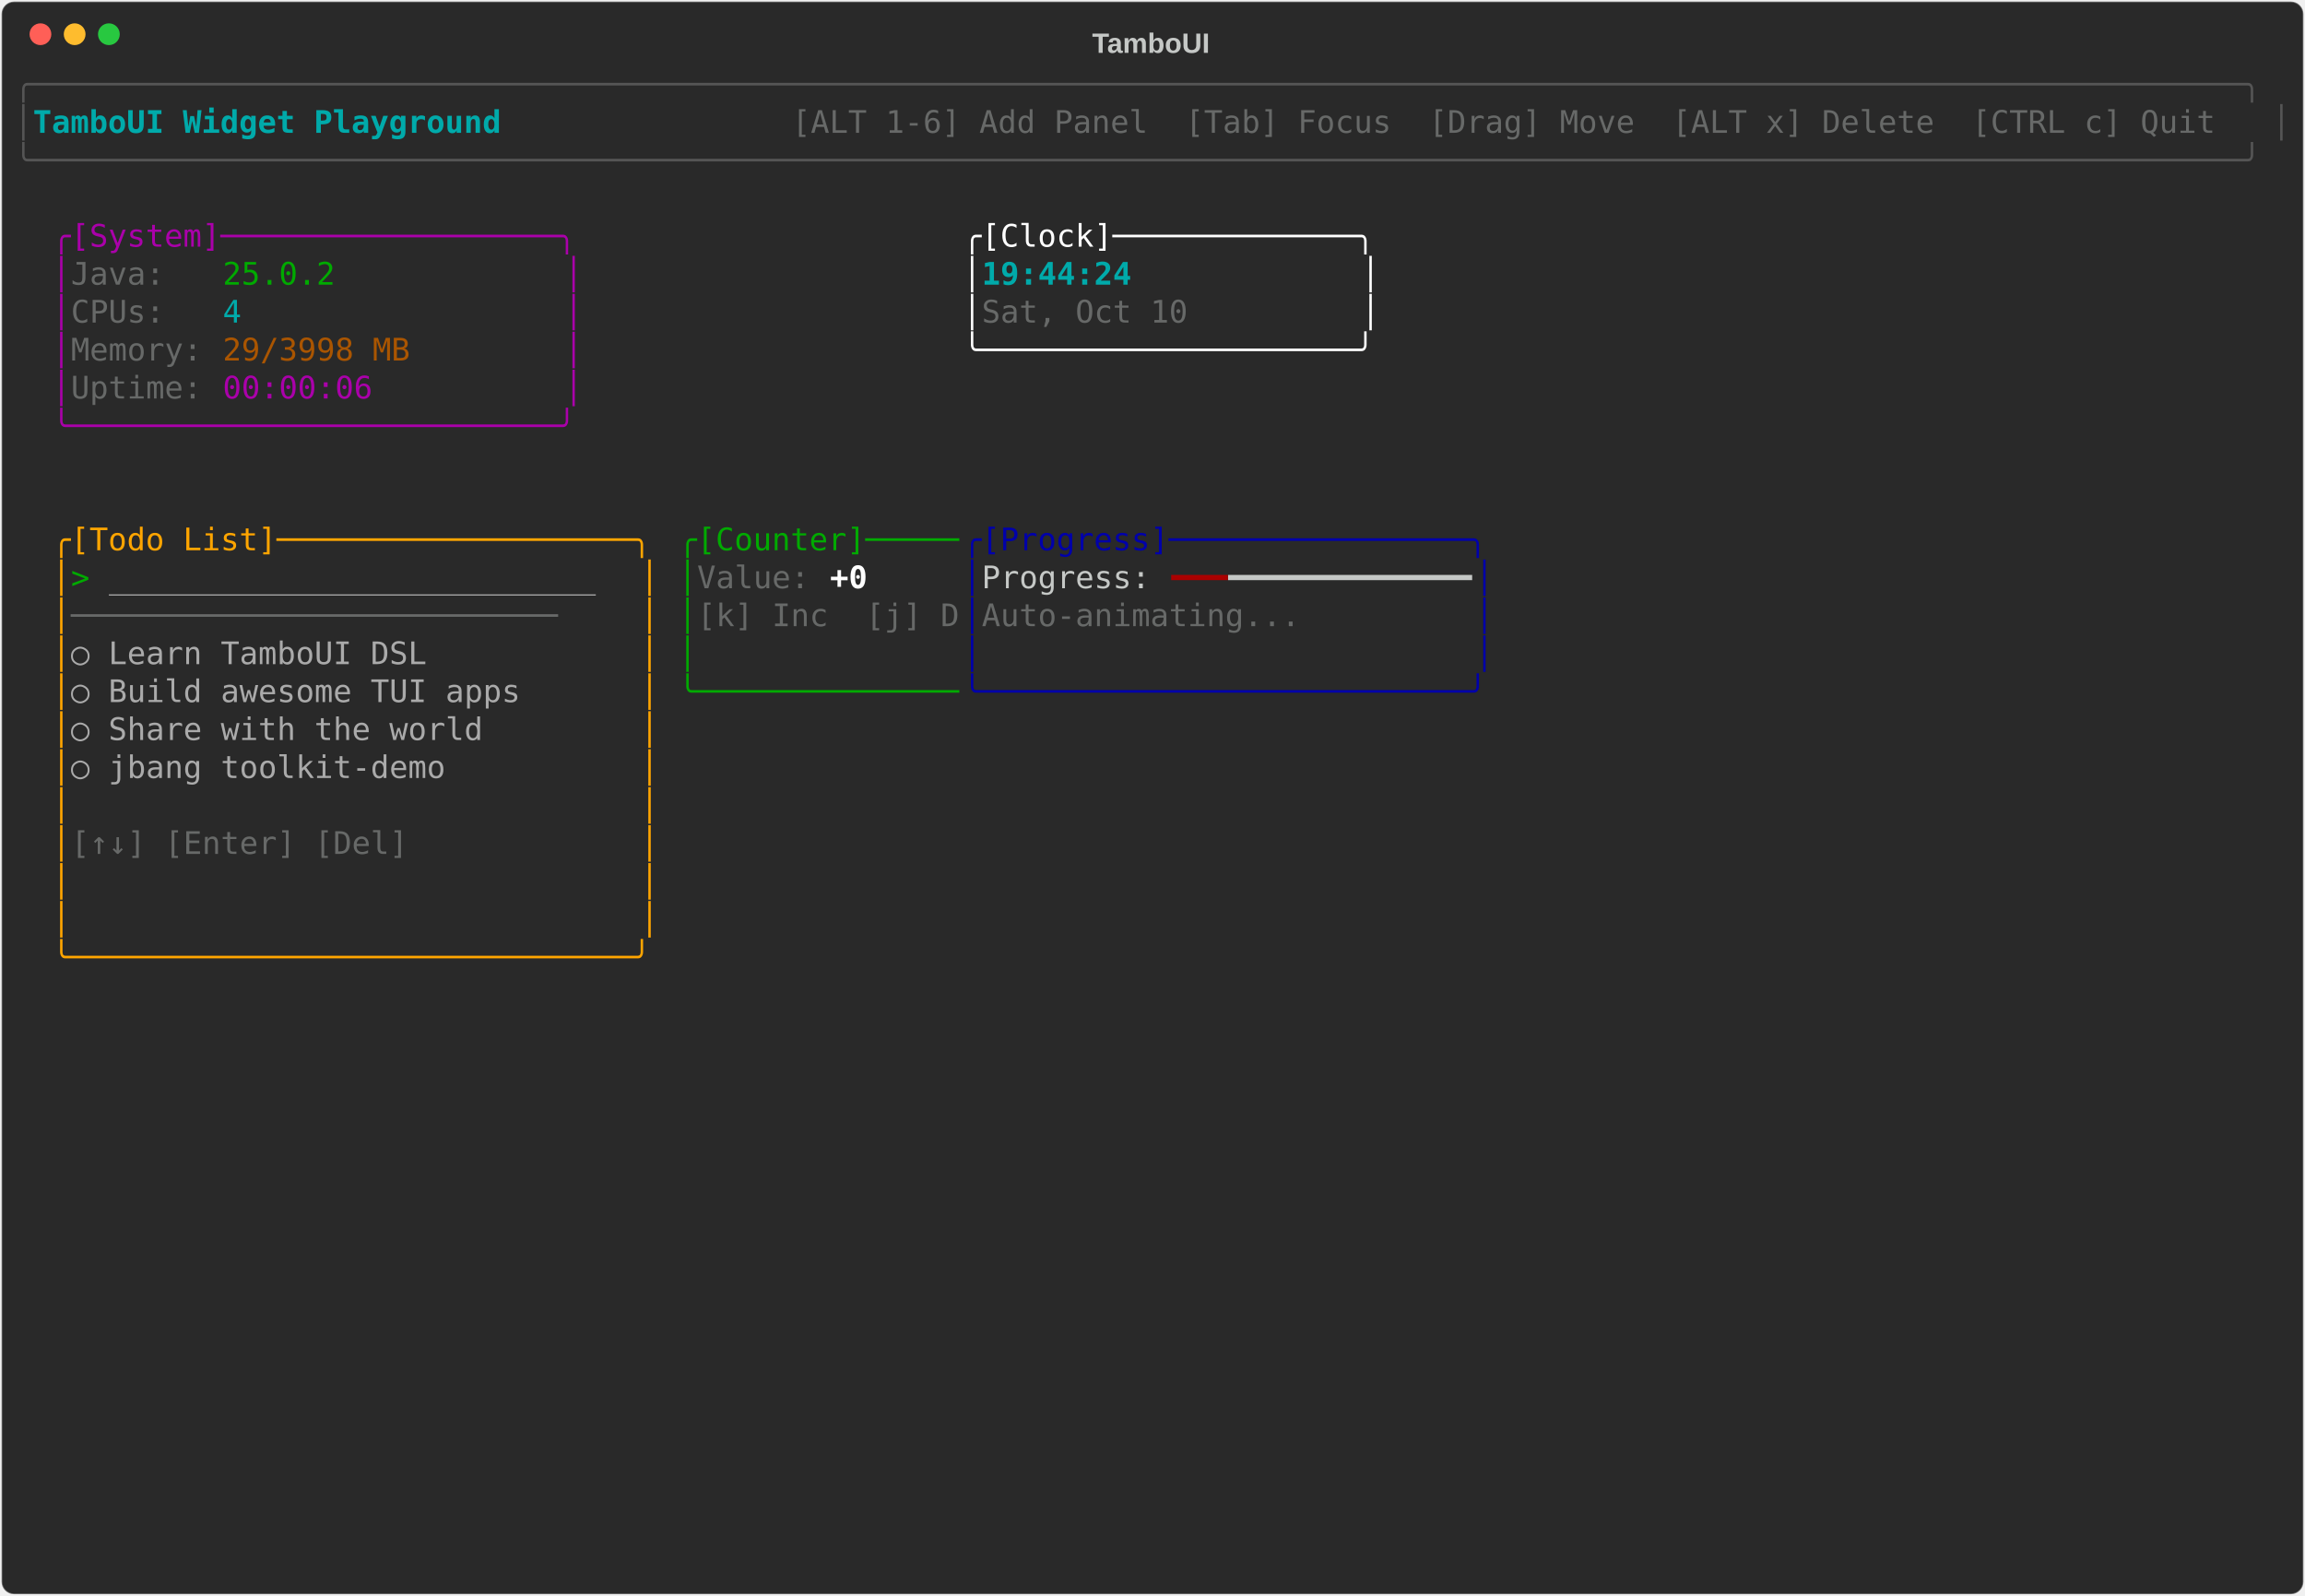
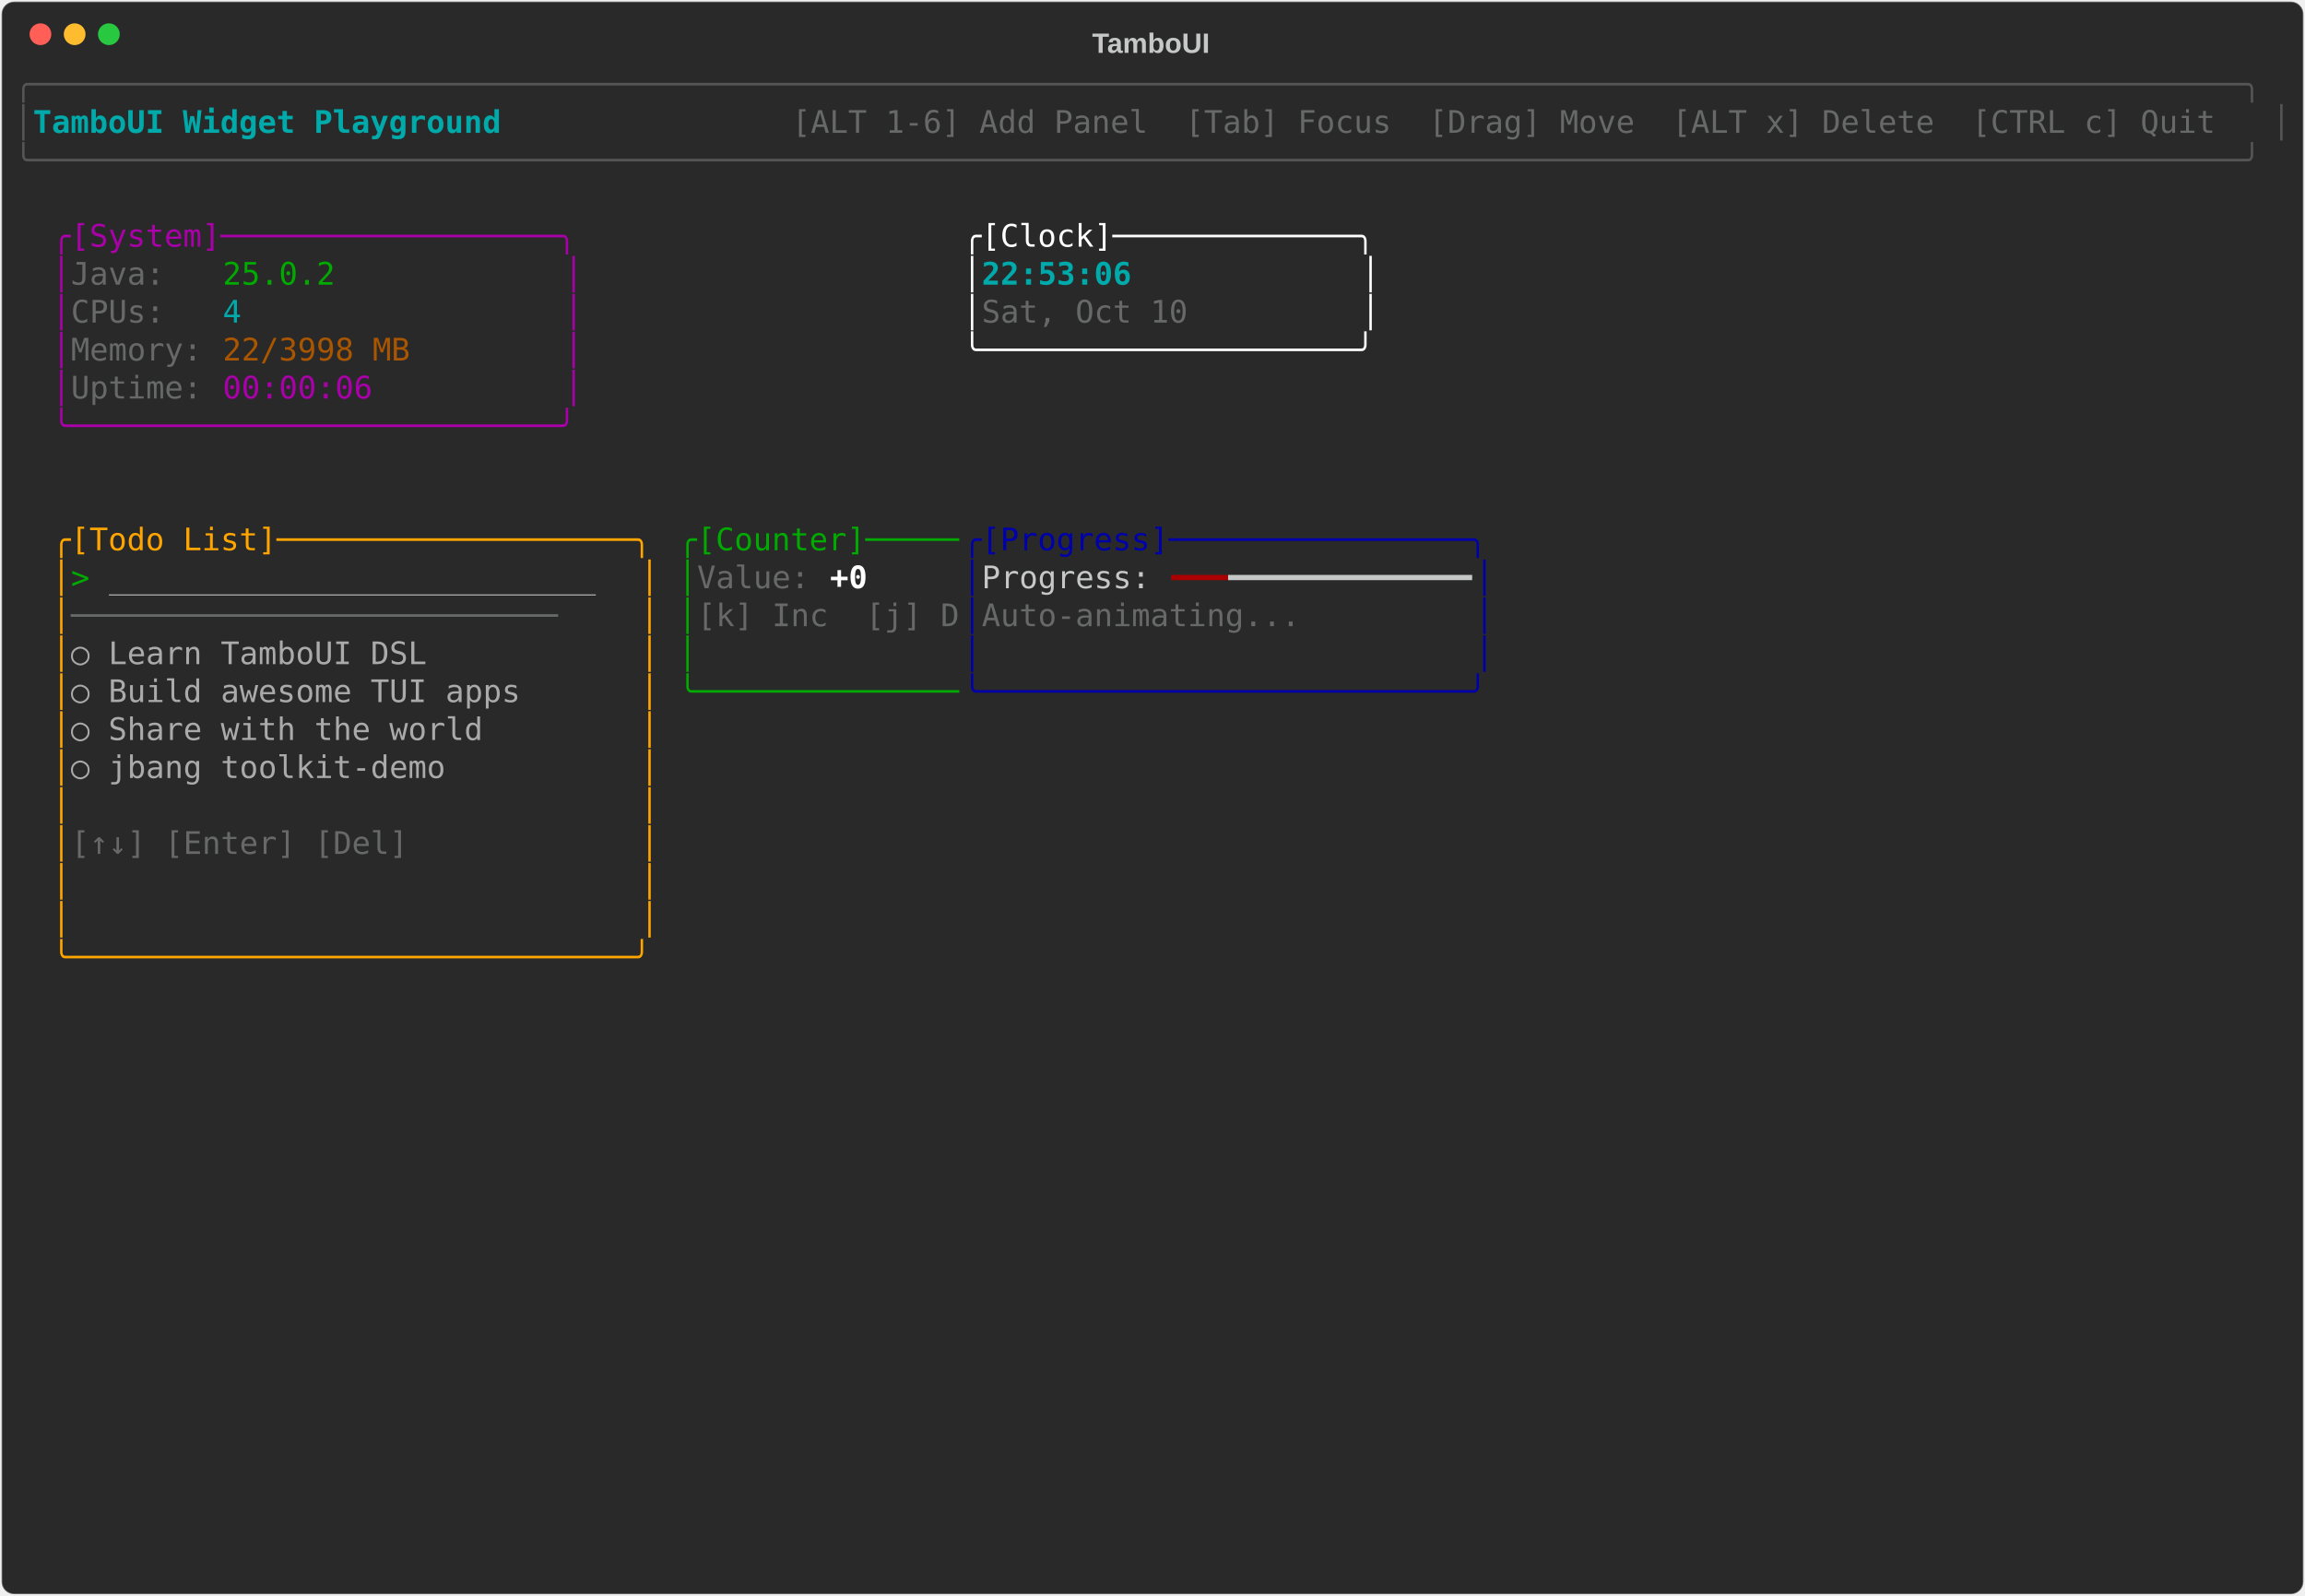
<svg xmlns="http://www.w3.org/2000/svg" class="rich-terminal" viewBox="0 0 1482 1026">
-   <style>    @font-face {        font-family: "Fira Code";        src: local("FiraCode-Regular"),                url("https://cdnjs.cloudflare.com/ajax/libs/firacode/6.2.0/woff2/FiraCode-Regular.woff2") format("woff2"),                url("https://cdnjs.cloudflare.com/ajax/libs/firacode/6.2.0/woff/FiraCode-Regular.woff") format("woff");        font-style: normal;        font-weight: 400;    }    @font-face {        font-family: "Fira Code";        src: local("FiraCode-Bold"),                url("https://cdnjs.cloudflare.com/ajax/libs/firacode/6.2.0/woff2/FiraCode-Bold.woff2") format("woff2"),                url("https://cdnjs.cloudflare.com/ajax/libs/firacode/6.2.0/woff/FiraCode-Bold.woff") format("woff");        font-style: bold;        font-weight: 700;    }    .terminal-3150686305-matrix {        font-family: Fira Code, monospace;        font-size: 20px;        line-height: 24.4px;        font-variant-east-asian: full-width;    }    .terminal-3150686305-title {        font-size: 18px;        font-weight: bold;        font-family: arial;    }    .terminal-3150686305-r1 { fill: #555555 }.terminal-3150686305-r2 { fill: #00aaaa;font-weight: bold }.terminal-3150686305-r3 { fill: #c5c8c6 }.terminal-3150686305-r4 { fill: #676968 }.terminal-3150686305-r5 { fill: #aa00aa }.terminal-3150686305-r6 { fill: #ffffff }.terminal-3150686305-r7 { fill: #00aa00 }.terminal-3150686305-r8 { fill: #00aaaa }.terminal-3150686305-r9 { fill: #aa5500 }.terminal-3150686305-r10 { fill: #ffa500 }.terminal-3150686305-r11 { fill: #0000aa }.terminal-3150686305-r12 { fill: #aaaaaa }.terminal-3150686305-r13 { fill: #ffffff;font-weight: bold }.terminal-3150686305-r14 { fill: #aa0000 }    </style>
+   <style>    @font-face {        font-family: "Fira Code";        src: local("FiraCode-Regular"),                url("https://cdnjs.cloudflare.com/ajax/libs/firacode/6.2.0/woff2/FiraCode-Regular.woff2") format("woff2"),                url("https://cdnjs.cloudflare.com/ajax/libs/firacode/6.2.0/woff/FiraCode-Regular.woff") format("woff");        font-style: normal;        font-weight: 400;    }    @font-face {        font-family: "Fira Code";        src: local("FiraCode-Bold"),                url("https://cdnjs.cloudflare.com/ajax/libs/firacode/6.2.0/woff2/FiraCode-Bold.woff2") format("woff2"),                url("https://cdnjs.cloudflare.com/ajax/libs/firacode/6.2.0/woff/FiraCode-Bold.woff") format("woff");        font-style: bold;        font-weight: 700;    }    .terminal-386050139-matrix {        font-family: Fira Code, monospace;        font-size: 20px;        line-height: 24.4px;        font-variant-east-asian: full-width;    }    .terminal-386050139-title {        font-size: 18px;        font-weight: bold;        font-family: arial;    }    .terminal-386050139-r1 { fill: #555555 }.terminal-386050139-r2 { fill: #00aaaa;font-weight: bold }.terminal-386050139-r3 { fill: #c5c8c6 }.terminal-386050139-r4 { fill: #676968 }.terminal-386050139-r5 { fill: #aa00aa }.terminal-386050139-r6 { fill: #ffffff }.terminal-386050139-r7 { fill: #00aa00 }.terminal-386050139-r8 { fill: #00aaaa }.terminal-386050139-r9 { fill: #aa5500 }.terminal-386050139-r10 { fill: #ffa500 }.terminal-386050139-r11 { fill: #0000aa }.terminal-386050139-r12 { fill: #aaaaaa }.terminal-386050139-r13 { fill: #ffffff;font-weight: bold }.terminal-386050139-r14 { fill: #aa0000 }    </style>
  <defs>
-     <clipPath id="terminal-3150686305-clip-terminal">
+     <clipPath id="terminal-386050139-clip-terminal">
      <rect x="0" y="0" width="1463" height="975" />
    </clipPath>
-     <clipPath id="terminal-3150686305-line-0">
+     <clipPath id="terminal-386050139-line-0">
      <rect x="0" y="1.5" width="1464" height="24.65" />
    </clipPath>
-     <clipPath id="terminal-3150686305-line-1">
+     <clipPath id="terminal-386050139-line-1">
      <rect x="0" y="25.9" width="1464" height="24.65" />
    </clipPath>
-     <clipPath id="terminal-3150686305-line-2">
+     <clipPath id="terminal-386050139-line-2">
      <rect x="0" y="50.3" width="1464" height="24.65" />
    </clipPath>
-     <clipPath id="terminal-3150686305-line-3">
+     <clipPath id="terminal-386050139-line-3">
      <rect x="0" y="74.7" width="1464" height="24.65" />
    </clipPath>
-     <clipPath id="terminal-3150686305-line-4">
+     <clipPath id="terminal-386050139-line-4">
      <rect x="0" y="99.1" width="1464" height="24.65" />
    </clipPath>
-     <clipPath id="terminal-3150686305-line-5">
+     <clipPath id="terminal-386050139-line-5">
      <rect x="0" y="123.5" width="1464" height="24.65" />
    </clipPath>
-     <clipPath id="terminal-3150686305-line-6">
+     <clipPath id="terminal-386050139-line-6">
      <rect x="0" y="147.9" width="1464" height="24.65" />
    </clipPath>
-     <clipPath id="terminal-3150686305-line-7">
+     <clipPath id="terminal-386050139-line-7">
      <rect x="0" y="172.3" width="1464" height="24.65" />
    </clipPath>
-     <clipPath id="terminal-3150686305-line-8">
+     <clipPath id="terminal-386050139-line-8">
      <rect x="0" y="196.7" width="1464" height="24.65" />
    </clipPath>
-     <clipPath id="terminal-3150686305-line-9">
+     <clipPath id="terminal-386050139-line-9">
      <rect x="0" y="221.1" width="1464" height="24.65" />
    </clipPath>
-     <clipPath id="terminal-3150686305-line-10">
+     <clipPath id="terminal-386050139-line-10">
      <rect x="0" y="245.5" width="1464" height="24.65" />
    </clipPath>
-     <clipPath id="terminal-3150686305-line-11">
+     <clipPath id="terminal-386050139-line-11">
      <rect x="0" y="269.9" width="1464" height="24.65" />
    </clipPath>
-     <clipPath id="terminal-3150686305-line-12">
+     <clipPath id="terminal-386050139-line-12">
      <rect x="0" y="294.3" width="1464" height="24.65" />
    </clipPath>
-     <clipPath id="terminal-3150686305-line-13">
+     <clipPath id="terminal-386050139-line-13">
      <rect x="0" y="318.7" width="1464" height="24.65" />
    </clipPath>
-     <clipPath id="terminal-3150686305-line-14">
+     <clipPath id="terminal-386050139-line-14">
      <rect x="0" y="343.1" width="1464" height="24.65" />
    </clipPath>
-     <clipPath id="terminal-3150686305-line-15">
+     <clipPath id="terminal-386050139-line-15">
      <rect x="0" y="367.5" width="1464" height="24.65" />
    </clipPath>
-     <clipPath id="terminal-3150686305-line-16">
+     <clipPath id="terminal-386050139-line-16">
      <rect x="0" y="391.9" width="1464" height="24.65" />
    </clipPath>
-     <clipPath id="terminal-3150686305-line-17">
+     <clipPath id="terminal-386050139-line-17">
      <rect x="0" y="416.3" width="1464" height="24.65" />
    </clipPath>
-     <clipPath id="terminal-3150686305-line-18">
+     <clipPath id="terminal-386050139-line-18">
      <rect x="0" y="440.7" width="1464" height="24.65" />
    </clipPath>
-     <clipPath id="terminal-3150686305-line-19">
+     <clipPath id="terminal-386050139-line-19">
      <rect x="0" y="465.1" width="1464" height="24.65" />
    </clipPath>
-     <clipPath id="terminal-3150686305-line-20">
+     <clipPath id="terminal-386050139-line-20">
      <rect x="0" y="489.5" width="1464" height="24.65" />
    </clipPath>
-     <clipPath id="terminal-3150686305-line-21">
+     <clipPath id="terminal-386050139-line-21">
      <rect x="0" y="513.9" width="1464" height="24.65" />
    </clipPath>
-     <clipPath id="terminal-3150686305-line-22">
+     <clipPath id="terminal-386050139-line-22">
      <rect x="0" y="538.3" width="1464" height="24.65" />
    </clipPath>
-     <clipPath id="terminal-3150686305-line-23">
+     <clipPath id="terminal-386050139-line-23">
      <rect x="0" y="562.7" width="1464" height="24.65" />
    </clipPath>
-     <clipPath id="terminal-3150686305-line-24">
+     <clipPath id="terminal-386050139-line-24">
      <rect x="0" y="587.1" width="1464" height="24.65" />
    </clipPath>
-     <clipPath id="terminal-3150686305-line-25">
+     <clipPath id="terminal-386050139-line-25">
      <rect x="0" y="611.5" width="1464" height="24.65" />
    </clipPath>
-     <clipPath id="terminal-3150686305-line-26">
+     <clipPath id="terminal-386050139-line-26">
      <rect x="0" y="635.9" width="1464" height="24.65" />
    </clipPath>
-     <clipPath id="terminal-3150686305-line-27">
+     <clipPath id="terminal-386050139-line-27">
      <rect x="0" y="660.3" width="1464" height="24.65" />
    </clipPath>
-     <clipPath id="terminal-3150686305-line-28">
+     <clipPath id="terminal-386050139-line-28">
      <rect x="0" y="684.7" width="1464" height="24.65" />
    </clipPath>
-     <clipPath id="terminal-3150686305-line-29">
+     <clipPath id="terminal-386050139-line-29">
      <rect x="0" y="709.1" width="1464" height="24.65" />
    </clipPath>
-     <clipPath id="terminal-3150686305-line-30">
+     <clipPath id="terminal-386050139-line-30">
      <rect x="0" y="733.5" width="1464" height="24.65" />
    </clipPath>
-     <clipPath id="terminal-3150686305-line-31">
+     <clipPath id="terminal-386050139-line-31">
      <rect x="0" y="757.9" width="1464" height="24.65" />
    </clipPath>
-     <clipPath id="terminal-3150686305-line-32">
+     <clipPath id="terminal-386050139-line-32">
      <rect x="0" y="782.3" width="1464" height="24.65" />
    </clipPath>
-     <clipPath id="terminal-3150686305-line-33">
+     <clipPath id="terminal-386050139-line-33">
      <rect x="0" y="806.7" width="1464" height="24.65" />
    </clipPath>
-     <clipPath id="terminal-3150686305-line-34">
+     <clipPath id="terminal-386050139-line-34">
      <rect x="0" y="831.1" width="1464" height="24.65" />
    </clipPath>
-     <clipPath id="terminal-3150686305-line-35">
+     <clipPath id="terminal-386050139-line-35">
      <rect x="0" y="855.5" width="1464" height="24.65" />
    </clipPath>
-     <clipPath id="terminal-3150686305-line-36">
+     <clipPath id="terminal-386050139-line-36">
      <rect x="0" y="879.9" width="1464" height="24.65" />
    </clipPath>
-     <clipPath id="terminal-3150686305-line-37">
+     <clipPath id="terminal-386050139-line-37">
      <rect x="0" y="904.3" width="1464" height="24.65" />
    </clipPath>
-     <clipPath id="terminal-3150686305-line-38">
+     <clipPath id="terminal-386050139-line-38">
      <rect x="0" y="928.7" width="1464" height="24.65" />
    </clipPath>
-     <clipPath id="terminal-3150686305-line-39">
+     <clipPath id="terminal-386050139-line-39">
      <rect x="0" y="953.1" width="1464" height="24.65" />
    </clipPath>
  </defs>
  <rect fill="#292929" stroke="rgba(255,255,255,0.35)" stroke-width="1" x="1" y="1" width="1480" height="1024" rx="8" />
-   <text class="terminal-3150686305-title" fill="#c5c8c6" text-anchor="middle" x="740" y="34">TamboUI</text>
+   <text class="terminal-386050139-title" fill="#c5c8c6" text-anchor="middle" x="740" y="34">TamboUI</text>
  <g transform="translate(26,22)">
    <circle cx="0" cy="0" r="7" fill="#ff5f57" />
    <circle cx="22" cy="0" r="7" fill="#febc2e" />
    <circle cx="44" cy="0" r="7" fill="#28c840" />
  </g>
-   <g transform="translate(9, 41)" clip-path="url(#terminal-3150686305-clip-terminal)">
-     <g class="terminal-3150686305-matrix">
-       <text class="terminal-3150686305-r1" x="0" y="20" textLength="1464" clip-path="url(#terminal-3150686305-line-0)">╭──────────────────────────────────────────────────────────────────────────────────────────────────────────────────────╮</text>
-       <text class="terminal-3150686305-r1" x="0" y="44.4" textLength="12.2" clip-path="url(#terminal-3150686305-line-1)">│</text>
-       <text class="terminal-3150686305-r2" x="12.2" y="44.4" textLength="329.4" clip-path="url(#terminal-3150686305-line-1)"> TamboUI Widget Playground </text>
-       <text class="terminal-3150686305-r4" x="500.2" y="44.4" textLength="951.6" clip-path="url(#terminal-3150686305-line-1)"> [ALT 1-6] Add Panel  [Tab] Focus  [Drag] Move  [ALT x] Delete  [CTRL c] Quit </text>
-       <text class="terminal-3150686305-r1" x="1451.8" y="44.4" textLength="12.2" clip-path="url(#terminal-3150686305-line-1)">│</text>
-       <text class="terminal-3150686305-r1" x="0" y="68.8" textLength="1464" clip-path="url(#terminal-3150686305-line-2)">╰──────────────────────────────────────────────────────────────────────────────────────────────────────────────────────╯</text>
-       <text class="terminal-3150686305-r5" x="24.4" y="117.6" textLength="341.6" clip-path="url(#terminal-3150686305-line-4)">╭[System]──────────────────╮</text>
-       <text class="terminal-3150686305-r6" x="610" y="117.6" textLength="268.4" clip-path="url(#terminal-3150686305-line-4)">╭[Clock]─────────────╮</text>
-       <text class="terminal-3150686305-r5" x="24.4" y="142" textLength="12.2" clip-path="url(#terminal-3150686305-line-5)">│</text>
-       <text class="terminal-3150686305-r4" x="36.6" y="142" textLength="97.6" clip-path="url(#terminal-3150686305-line-5)">Java:   </text>
-       <text class="terminal-3150686305-r7" x="134.2" y="142" textLength="73.2" clip-path="url(#terminal-3150686305-line-5)">25.0.2</text>
-       <text class="terminal-3150686305-r5" x="353.8" y="142" textLength="12.2" clip-path="url(#terminal-3150686305-line-5)">│</text>
-       <text class="terminal-3150686305-r6" x="610" y="142" textLength="12.2" clip-path="url(#terminal-3150686305-line-5)">│</text>
-       <text class="terminal-3150686305-r2" x="622.2" y="142" textLength="244" clip-path="url(#terminal-3150686305-line-5)">19:44:24            </text>
-       <text class="terminal-3150686305-r6" x="866.2" y="142" textLength="12.2" clip-path="url(#terminal-3150686305-line-5)">│</text>
-       <text class="terminal-3150686305-r5" x="24.4" y="166.4" textLength="12.2" clip-path="url(#terminal-3150686305-line-6)">│</text>
-       <text class="terminal-3150686305-r4" x="36.6" y="166.4" textLength="97.6" clip-path="url(#terminal-3150686305-line-6)">CPUs:   </text>
-       <text class="terminal-3150686305-r8" x="134.2" y="166.4" textLength="12.2" clip-path="url(#terminal-3150686305-line-6)">4</text>
-       <text class="terminal-3150686305-r5" x="353.8" y="166.4" textLength="12.2" clip-path="url(#terminal-3150686305-line-6)">│</text>
-       <text class="terminal-3150686305-r6" x="610" y="166.4" textLength="12.2" clip-path="url(#terminal-3150686305-line-6)">│</text>
-       <text class="terminal-3150686305-r4" x="622.2" y="166.4" textLength="244" clip-path="url(#terminal-3150686305-line-6)">Sat, Oct 10         </text>
-       <text class="terminal-3150686305-r6" x="866.2" y="166.4" textLength="12.2" clip-path="url(#terminal-3150686305-line-6)">│</text>
-       <text class="terminal-3150686305-r5" x="24.4" y="190.8" textLength="12.2" clip-path="url(#terminal-3150686305-line-7)">│</text>
-       <text class="terminal-3150686305-r4" x="36.6" y="190.8" textLength="97.6" clip-path="url(#terminal-3150686305-line-7)">Memory: </text>
-       <text class="terminal-3150686305-r9" x="134.2" y="190.8" textLength="122" clip-path="url(#terminal-3150686305-line-7)">29/3998 MB</text>
-       <text class="terminal-3150686305-r5" x="353.8" y="190.8" textLength="12.2" clip-path="url(#terminal-3150686305-line-7)">│</text>
-       <text class="terminal-3150686305-r6" x="610" y="190.8" textLength="268.4" clip-path="url(#terminal-3150686305-line-7)">╰────────────────────╯</text>
-       <text class="terminal-3150686305-r5" x="24.4" y="215.2" textLength="12.2" clip-path="url(#terminal-3150686305-line-8)">│</text>
-       <text class="terminal-3150686305-r4" x="36.6" y="215.2" textLength="97.6" clip-path="url(#terminal-3150686305-line-8)">Uptime: </text>
-       <text class="terminal-3150686305-r5" x="134.2" y="215.2" textLength="97.6" clip-path="url(#terminal-3150686305-line-8)">00:00:06</text>
-       <text class="terminal-3150686305-r5" x="353.8" y="215.2" textLength="12.2" clip-path="url(#terminal-3150686305-line-8)">│</text>
-       <text class="terminal-3150686305-r5" x="24.4" y="239.6" textLength="341.6" clip-path="url(#terminal-3150686305-line-9)">╰──────────────────────────╯</text>
-       <text class="terminal-3150686305-r10" x="24.4" y="312.8" textLength="390.4" clip-path="url(#terminal-3150686305-line-12)">╭[Todo List]───────────────────╮</text>
-       <text class="terminal-3150686305-r7" x="427" y="312.8" textLength="183" clip-path="url(#terminal-3150686305-line-12)">╭[Counter]─────</text>
-       <text class="terminal-3150686305-r11" x="610" y="312.8" textLength="341.6" clip-path="url(#terminal-3150686305-line-12)">╭[Progress]────────────────╮</text>
-       <text class="terminal-3150686305-r10" x="24.4" y="337.2" textLength="12.2" clip-path="url(#terminal-3150686305-line-13)">│</text>
-       <text class="terminal-3150686305-r7" x="36.6" y="337.2" textLength="24.4" clip-path="url(#terminal-3150686305-line-13)">&gt; </text>
-       <text class="terminal-3150686305-r12" x="61" y="337.2" textLength="317.2" clip-path="url(#terminal-3150686305-line-13)">__________________________</text>
-       <text class="terminal-3150686305-r10" x="402.6" y="337.2" textLength="12.2" clip-path="url(#terminal-3150686305-line-13)">│</text>
-       <text class="terminal-3150686305-r7" x="427" y="337.2" textLength="12.2" clip-path="url(#terminal-3150686305-line-13)">│</text>
-       <text class="terminal-3150686305-r4" x="439.2" y="337.2" textLength="85.4" clip-path="url(#terminal-3150686305-line-13)">Value: </text>
-       <text class="terminal-3150686305-r13" x="524.6" y="337.2" textLength="24.4" clip-path="url(#terminal-3150686305-line-13)">+0</text>
-       <text class="terminal-3150686305-r11" x="610" y="337.2" textLength="12.2" clip-path="url(#terminal-3150686305-line-13)">│</text>
-       <text class="terminal-3150686305-r3" x="622.2" y="337.2" textLength="122" clip-path="url(#terminal-3150686305-line-13)">Progress: </text>
-       <text class="terminal-3150686305-r14" x="744.2" y="337.2" textLength="36.6" clip-path="url(#terminal-3150686305-line-13)">━━━</text>
-       <text class="terminal-3150686305-r3" x="780.8" y="337.2" textLength="158.6" clip-path="url(#terminal-3150686305-line-13)">━━━━━━━━━━━━━</text>
-       <text class="terminal-3150686305-r11" x="939.4" y="337.2" textLength="12.2" clip-path="url(#terminal-3150686305-line-13)">│</text>
-       <text class="terminal-3150686305-r10" x="24.4" y="361.6" textLength="12.2" clip-path="url(#terminal-3150686305-line-14)">│</text>
-       <text class="terminal-3150686305-r4" x="36.6" y="361.6" textLength="366" clip-path="url(#terminal-3150686305-line-14)">──────────────────────────    </text>
-       <text class="terminal-3150686305-r10" x="402.6" y="361.6" textLength="12.2" clip-path="url(#terminal-3150686305-line-14)">│</text>
-       <text class="terminal-3150686305-r7" x="427" y="361.6" textLength="12.2" clip-path="url(#terminal-3150686305-line-14)">│</text>
-       <text class="terminal-3150686305-r4" x="439.2" y="361.6" textLength="170.8" clip-path="url(#terminal-3150686305-line-14)">[k] Inc  [j] D</text>
-       <text class="terminal-3150686305-r11" x="610" y="361.6" textLength="12.2" clip-path="url(#terminal-3150686305-line-14)">│</text>
-       <text class="terminal-3150686305-r4" x="622.2" y="361.6" textLength="317.2" clip-path="url(#terminal-3150686305-line-14)">Auto-animating...         </text>
-       <text class="terminal-3150686305-r11" x="939.4" y="361.6" textLength="12.2" clip-path="url(#terminal-3150686305-line-14)">│</text>
-       <text class="terminal-3150686305-r10" x="24.4" y="386" textLength="12.2" clip-path="url(#terminal-3150686305-line-15)">│</text>
-       <text class="terminal-3150686305-r12" x="36.6" y="386" textLength="366" clip-path="url(#terminal-3150686305-line-15)">  ○ Learn TamboUI DSL         </text>
-       <text class="terminal-3150686305-r10" x="402.6" y="386" textLength="12.2" clip-path="url(#terminal-3150686305-line-15)">│</text>
-       <text class="terminal-3150686305-r7" x="427" y="386" textLength="12.2" clip-path="url(#terminal-3150686305-line-15)">│</text>
-       <text class="terminal-3150686305-r11" x="610" y="386" textLength="12.2" clip-path="url(#terminal-3150686305-line-15)">│</text>
-       <text class="terminal-3150686305-r11" x="939.4" y="386" textLength="12.2" clip-path="url(#terminal-3150686305-line-15)">│</text>
-       <text class="terminal-3150686305-r10" x="24.4" y="410.4" textLength="12.2" clip-path="url(#terminal-3150686305-line-16)">│</text>
-       <text class="terminal-3150686305-r12" x="36.6" y="410.4" textLength="366" clip-path="url(#terminal-3150686305-line-16)">  ○ Build awesome TUI apps    </text>
-       <text class="terminal-3150686305-r10" x="402.6" y="410.4" textLength="12.2" clip-path="url(#terminal-3150686305-line-16)">│</text>
-       <text class="terminal-3150686305-r7" x="427" y="410.4" textLength="183" clip-path="url(#terminal-3150686305-line-16)">╰──────────────</text>
-       <text class="terminal-3150686305-r11" x="610" y="410.4" textLength="341.6" clip-path="url(#terminal-3150686305-line-16)">╰──────────────────────────╯</text>
-       <text class="terminal-3150686305-r10" x="24.4" y="434.8" textLength="12.2" clip-path="url(#terminal-3150686305-line-17)">│</text>
-       <text class="terminal-3150686305-r12" x="36.6" y="434.8" textLength="366" clip-path="url(#terminal-3150686305-line-17)">  ○ Share with the world      </text>
-       <text class="terminal-3150686305-r10" x="402.6" y="434.8" textLength="12.2" clip-path="url(#terminal-3150686305-line-17)">│</text>
-       <text class="terminal-3150686305-r10" x="24.4" y="459.2" textLength="12.2" clip-path="url(#terminal-3150686305-line-18)">│</text>
-       <text class="terminal-3150686305-r12" x="36.6" y="459.2" textLength="366" clip-path="url(#terminal-3150686305-line-18)">  ○ jbang toolkit-demo        </text>
-       <text class="terminal-3150686305-r10" x="402.6" y="459.2" textLength="12.2" clip-path="url(#terminal-3150686305-line-18)">│</text>
-       <text class="terminal-3150686305-r10" x="24.4" y="483.6" textLength="12.2" clip-path="url(#terminal-3150686305-line-19)">│</text>
-       <text class="terminal-3150686305-r10" x="402.6" y="483.6" textLength="12.2" clip-path="url(#terminal-3150686305-line-19)">│</text>
-       <text class="terminal-3150686305-r10" x="24.4" y="508" textLength="12.2" clip-path="url(#terminal-3150686305-line-20)">│</text>
-       <text class="terminal-3150686305-r4" x="36.6" y="508" textLength="366" clip-path="url(#terminal-3150686305-line-20)">[↑↓] [Enter] [Del]            </text>
-       <text class="terminal-3150686305-r10" x="402.6" y="508" textLength="12.2" clip-path="url(#terminal-3150686305-line-20)">│</text>
-       <text class="terminal-3150686305-r10" x="24.4" y="532.4" textLength="12.2" clip-path="url(#terminal-3150686305-line-21)">│</text>
-       <text class="terminal-3150686305-r10" x="402.6" y="532.4" textLength="12.2" clip-path="url(#terminal-3150686305-line-21)">│</text>
-       <text class="terminal-3150686305-r10" x="24.4" y="556.8" textLength="12.2" clip-path="url(#terminal-3150686305-line-22)">│</text>
-       <text class="terminal-3150686305-r10" x="402.6" y="556.8" textLength="12.2" clip-path="url(#terminal-3150686305-line-22)">│</text>
-       <text class="terminal-3150686305-r10" x="24.4" y="581.2" textLength="390.4" clip-path="url(#terminal-3150686305-line-23)">╰──────────────────────────────╯</text>
+   <g transform="translate(9, 41)" clip-path="url(#terminal-386050139-clip-terminal)">
+     <g class="terminal-386050139-matrix">
+       <text class="terminal-386050139-r1" x="0" y="20" textLength="1464" clip-path="url(#terminal-386050139-line-0)">╭──────────────────────────────────────────────────────────────────────────────────────────────────────────────────────╮</text>
+       <text class="terminal-386050139-r1" x="0" y="44.4" textLength="12.2" clip-path="url(#terminal-386050139-line-1)">│</text>
+       <text class="terminal-386050139-r2" x="12.2" y="44.4" textLength="329.4" clip-path="url(#terminal-386050139-line-1)"> TamboUI Widget Playground </text>
+       <text class="terminal-386050139-r4" x="500.2" y="44.4" textLength="951.6" clip-path="url(#terminal-386050139-line-1)"> [ALT 1-6] Add Panel  [Tab] Focus  [Drag] Move  [ALT x] Delete  [CTRL c] Quit </text>
+       <text class="terminal-386050139-r1" x="1451.8" y="44.4" textLength="12.2" clip-path="url(#terminal-386050139-line-1)">│</text>
+       <text class="terminal-386050139-r1" x="0" y="68.8" textLength="1464" clip-path="url(#terminal-386050139-line-2)">╰──────────────────────────────────────────────────────────────────────────────────────────────────────────────────────╯</text>
+       <text class="terminal-386050139-r5" x="24.4" y="117.6" textLength="341.6" clip-path="url(#terminal-386050139-line-4)">╭[System]──────────────────╮</text>
+       <text class="terminal-386050139-r6" x="610" y="117.6" textLength="268.4" clip-path="url(#terminal-386050139-line-4)">╭[Clock]─────────────╮</text>
+       <text class="terminal-386050139-r5" x="24.4" y="142" textLength="12.2" clip-path="url(#terminal-386050139-line-5)">│</text>
+       <text class="terminal-386050139-r4" x="36.6" y="142" textLength="97.6" clip-path="url(#terminal-386050139-line-5)">Java:   </text>
+       <text class="terminal-386050139-r7" x="134.2" y="142" textLength="73.2" clip-path="url(#terminal-386050139-line-5)">25.0.2</text>
+       <text class="terminal-386050139-r5" x="353.8" y="142" textLength="12.2" clip-path="url(#terminal-386050139-line-5)">│</text>
+       <text class="terminal-386050139-r6" x="610" y="142" textLength="12.2" clip-path="url(#terminal-386050139-line-5)">│</text>
+       <text class="terminal-386050139-r2" x="622.2" y="142" textLength="244" clip-path="url(#terminal-386050139-line-5)">22:53:06            </text>
+       <text class="terminal-386050139-r6" x="866.2" y="142" textLength="12.2" clip-path="url(#terminal-386050139-line-5)">│</text>
+       <text class="terminal-386050139-r5" x="24.4" y="166.4" textLength="12.2" clip-path="url(#terminal-386050139-line-6)">│</text>
+       <text class="terminal-386050139-r4" x="36.6" y="166.4" textLength="97.6" clip-path="url(#terminal-386050139-line-6)">CPUs:   </text>
+       <text class="terminal-386050139-r8" x="134.2" y="166.4" textLength="12.2" clip-path="url(#terminal-386050139-line-6)">4</text>
+       <text class="terminal-386050139-r5" x="353.8" y="166.4" textLength="12.2" clip-path="url(#terminal-386050139-line-6)">│</text>
+       <text class="terminal-386050139-r6" x="610" y="166.4" textLength="12.2" clip-path="url(#terminal-386050139-line-6)">│</text>
+       <text class="terminal-386050139-r4" x="622.2" y="166.4" textLength="244" clip-path="url(#terminal-386050139-line-6)">Sat, Oct 10         </text>
+       <text class="terminal-386050139-r6" x="866.2" y="166.4" textLength="12.2" clip-path="url(#terminal-386050139-line-6)">│</text>
+       <text class="terminal-386050139-r5" x="24.4" y="190.8" textLength="12.2" clip-path="url(#terminal-386050139-line-7)">│</text>
+       <text class="terminal-386050139-r4" x="36.6" y="190.8" textLength="97.6" clip-path="url(#terminal-386050139-line-7)">Memory: </text>
+       <text class="terminal-386050139-r9" x="134.2" y="190.8" textLength="122" clip-path="url(#terminal-386050139-line-7)">22/3998 MB</text>
+       <text class="terminal-386050139-r5" x="353.8" y="190.8" textLength="12.2" clip-path="url(#terminal-386050139-line-7)">│</text>
+       <text class="terminal-386050139-r6" x="610" y="190.8" textLength="268.4" clip-path="url(#terminal-386050139-line-7)">╰────────────────────╯</text>
+       <text class="terminal-386050139-r5" x="24.4" y="215.2" textLength="12.2" clip-path="url(#terminal-386050139-line-8)">│</text>
+       <text class="terminal-386050139-r4" x="36.6" y="215.2" textLength="97.6" clip-path="url(#terminal-386050139-line-8)">Uptime: </text>
+       <text class="terminal-386050139-r5" x="134.2" y="215.2" textLength="97.6" clip-path="url(#terminal-386050139-line-8)">00:00:06</text>
+       <text class="terminal-386050139-r5" x="353.8" y="215.2" textLength="12.2" clip-path="url(#terminal-386050139-line-8)">│</text>
+       <text class="terminal-386050139-r5" x="24.4" y="239.6" textLength="341.6" clip-path="url(#terminal-386050139-line-9)">╰──────────────────────────╯</text>
+       <text class="terminal-386050139-r10" x="24.4" y="312.8" textLength="390.4" clip-path="url(#terminal-386050139-line-12)">╭[Todo List]───────────────────╮</text>
+       <text class="terminal-386050139-r7" x="427" y="312.8" textLength="183" clip-path="url(#terminal-386050139-line-12)">╭[Counter]─────</text>
+       <text class="terminal-386050139-r11" x="610" y="312.8" textLength="341.6" clip-path="url(#terminal-386050139-line-12)">╭[Progress]────────────────╮</text>
+       <text class="terminal-386050139-r10" x="24.4" y="337.2" textLength="12.2" clip-path="url(#terminal-386050139-line-13)">│</text>
+       <text class="terminal-386050139-r7" x="36.6" y="337.2" textLength="24.4" clip-path="url(#terminal-386050139-line-13)">&gt; </text>
+       <text class="terminal-386050139-r12" x="61" y="337.2" textLength="317.2" clip-path="url(#terminal-386050139-line-13)">__________________________</text>
+       <text class="terminal-386050139-r10" x="402.6" y="337.2" textLength="12.2" clip-path="url(#terminal-386050139-line-13)">│</text>
+       <text class="terminal-386050139-r7" x="427" y="337.2" textLength="12.2" clip-path="url(#terminal-386050139-line-13)">│</text>
+       <text class="terminal-386050139-r4" x="439.2" y="337.2" textLength="85.4" clip-path="url(#terminal-386050139-line-13)">Value: </text>
+       <text class="terminal-386050139-r13" x="524.6" y="337.2" textLength="24.4" clip-path="url(#terminal-386050139-line-13)">+0</text>
+       <text class="terminal-386050139-r11" x="610" y="337.2" textLength="12.2" clip-path="url(#terminal-386050139-line-13)">│</text>
+       <text class="terminal-386050139-r3" x="622.2" y="337.2" textLength="122" clip-path="url(#terminal-386050139-line-13)">Progress: </text>
+       <text class="terminal-386050139-r14" x="744.2" y="337.2" textLength="36.6" clip-path="url(#terminal-386050139-line-13)">━━━</text>
+       <text class="terminal-386050139-r3" x="780.8" y="337.2" textLength="158.6" clip-path="url(#terminal-386050139-line-13)">━━━━━━━━━━━━━</text>
+       <text class="terminal-386050139-r11" x="939.4" y="337.2" textLength="12.2" clip-path="url(#terminal-386050139-line-13)">│</text>
+       <text class="terminal-386050139-r10" x="24.4" y="361.6" textLength="12.2" clip-path="url(#terminal-386050139-line-14)">│</text>
+       <text class="terminal-386050139-r4" x="36.6" y="361.6" textLength="366" clip-path="url(#terminal-386050139-line-14)">──────────────────────────    </text>
+       <text class="terminal-386050139-r10" x="402.6" y="361.6" textLength="12.2" clip-path="url(#terminal-386050139-line-14)">│</text>
+       <text class="terminal-386050139-r7" x="427" y="361.6" textLength="12.2" clip-path="url(#terminal-386050139-line-14)">│</text>
+       <text class="terminal-386050139-r4" x="439.2" y="361.6" textLength="170.8" clip-path="url(#terminal-386050139-line-14)">[k] Inc  [j] D</text>
+       <text class="terminal-386050139-r11" x="610" y="361.6" textLength="12.2" clip-path="url(#terminal-386050139-line-14)">│</text>
+       <text class="terminal-386050139-r4" x="622.2" y="361.6" textLength="317.2" clip-path="url(#terminal-386050139-line-14)">Auto-animating...         </text>
+       <text class="terminal-386050139-r11" x="939.4" y="361.6" textLength="12.2" clip-path="url(#terminal-386050139-line-14)">│</text>
+       <text class="terminal-386050139-r10" x="24.4" y="386" textLength="12.2" clip-path="url(#terminal-386050139-line-15)">│</text>
+       <text class="terminal-386050139-r12" x="36.6" y="386" textLength="366" clip-path="url(#terminal-386050139-line-15)">  ○ Learn TamboUI DSL         </text>
+       <text class="terminal-386050139-r10" x="402.6" y="386" textLength="12.2" clip-path="url(#terminal-386050139-line-15)">│</text>
+       <text class="terminal-386050139-r7" x="427" y="386" textLength="12.2" clip-path="url(#terminal-386050139-line-15)">│</text>
+       <text class="terminal-386050139-r11" x="610" y="386" textLength="12.2" clip-path="url(#terminal-386050139-line-15)">│</text>
+       <text class="terminal-386050139-r11" x="939.4" y="386" textLength="12.2" clip-path="url(#terminal-386050139-line-15)">│</text>
+       <text class="terminal-386050139-r10" x="24.4" y="410.4" textLength="12.2" clip-path="url(#terminal-386050139-line-16)">│</text>
+       <text class="terminal-386050139-r12" x="36.6" y="410.4" textLength="366" clip-path="url(#terminal-386050139-line-16)">  ○ Build awesome TUI apps    </text>
+       <text class="terminal-386050139-r10" x="402.6" y="410.4" textLength="12.2" clip-path="url(#terminal-386050139-line-16)">│</text>
+       <text class="terminal-386050139-r7" x="427" y="410.4" textLength="183" clip-path="url(#terminal-386050139-line-16)">╰──────────────</text>
+       <text class="terminal-386050139-r11" x="610" y="410.4" textLength="341.6" clip-path="url(#terminal-386050139-line-16)">╰──────────────────────────╯</text>
+       <text class="terminal-386050139-r10" x="24.4" y="434.8" textLength="12.2" clip-path="url(#terminal-386050139-line-17)">│</text>
+       <text class="terminal-386050139-r12" x="36.6" y="434.8" textLength="366" clip-path="url(#terminal-386050139-line-17)">  ○ Share with the world      </text>
+       <text class="terminal-386050139-r10" x="402.6" y="434.8" textLength="12.2" clip-path="url(#terminal-386050139-line-17)">│</text>
+       <text class="terminal-386050139-r10" x="24.4" y="459.2" textLength="12.2" clip-path="url(#terminal-386050139-line-18)">│</text>
+       <text class="terminal-386050139-r12" x="36.6" y="459.2" textLength="366" clip-path="url(#terminal-386050139-line-18)">  ○ jbang toolkit-demo        </text>
+       <text class="terminal-386050139-r10" x="402.6" y="459.2" textLength="12.2" clip-path="url(#terminal-386050139-line-18)">│</text>
+       <text class="terminal-386050139-r10" x="24.4" y="483.6" textLength="12.2" clip-path="url(#terminal-386050139-line-19)">│</text>
+       <text class="terminal-386050139-r10" x="402.6" y="483.6" textLength="12.2" clip-path="url(#terminal-386050139-line-19)">│</text>
+       <text class="terminal-386050139-r10" x="24.4" y="508" textLength="12.2" clip-path="url(#terminal-386050139-line-20)">│</text>
+       <text class="terminal-386050139-r4" x="36.6" y="508" textLength="366" clip-path="url(#terminal-386050139-line-20)">[↑↓] [Enter] [Del]            </text>
+       <text class="terminal-386050139-r10" x="402.6" y="508" textLength="12.2" clip-path="url(#terminal-386050139-line-20)">│</text>
+       <text class="terminal-386050139-r10" x="24.4" y="532.4" textLength="12.2" clip-path="url(#terminal-386050139-line-21)">│</text>
+       <text class="terminal-386050139-r10" x="402.6" y="532.4" textLength="12.2" clip-path="url(#terminal-386050139-line-21)">│</text>
+       <text class="terminal-386050139-r10" x="24.4" y="556.8" textLength="12.2" clip-path="url(#terminal-386050139-line-22)">│</text>
+       <text class="terminal-386050139-r10" x="402.6" y="556.8" textLength="12.2" clip-path="url(#terminal-386050139-line-22)">│</text>
+       <text class="terminal-386050139-r10" x="24.4" y="581.2" textLength="390.4" clip-path="url(#terminal-386050139-line-23)">╰──────────────────────────────╯</text>
    </g>
  </g>
</svg>
